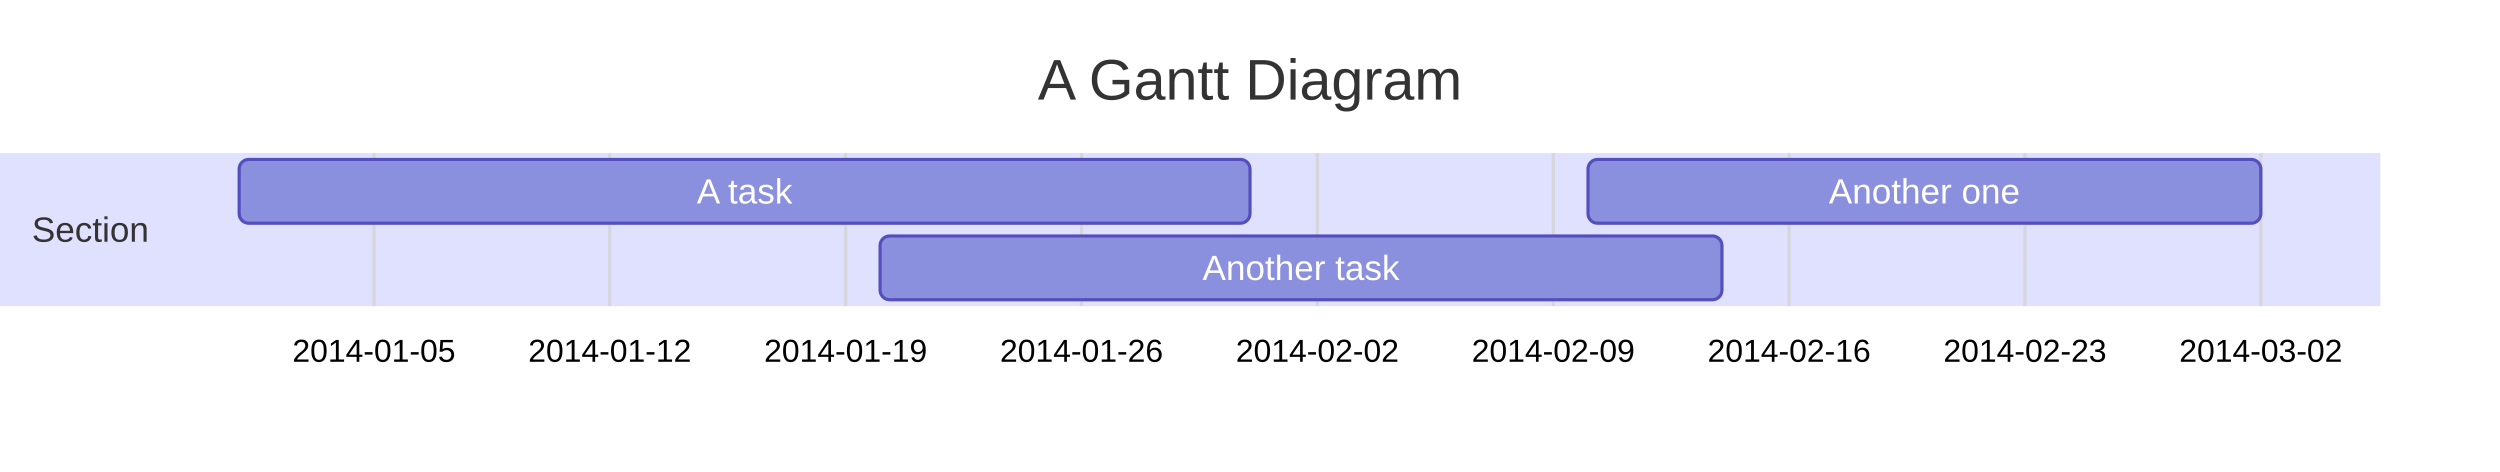
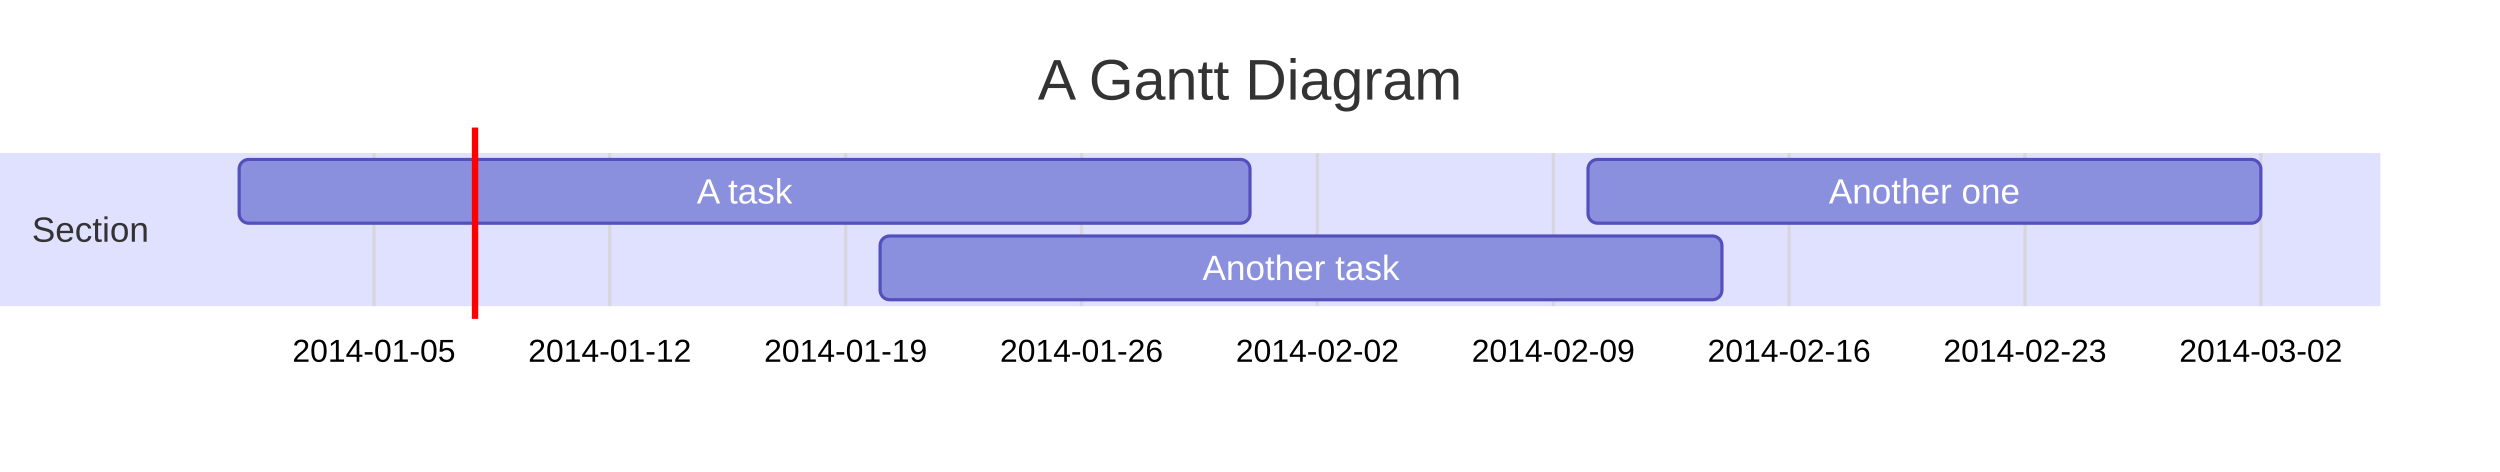
<svg xmlns="http://www.w3.org/2000/svg" id="mermaid" class="gantt" width="784" height="148" viewBox="0 0 784 148" role="graphics-document document" aria-roledescription="gantt">
  <style>#mermaid{font-family:"trebuchet ms",verdana,arial,sans-serif;font-size:16px;fill:#333;}#mermaid .sec0,#mermaid .sec2{fill:#6666ff;opacity:0.2;}#mermaid .sec1,#mermaid .sec3{fill:#fff400;opacity:0.2;}#mermaid .stitle{font-size:11px;fill:#333;}#mermaid .grid{stroke:lightgrey;opacity:.8;stroke-width:1px;}#mermaid .tick{font-size:10px;fill:#000;}#mermaid .exr{fill:#eee;stroke:none;}#mermaid .task{fill:#8a90dd;stroke:#534fbc;}#mermaid .task.active{fill:#bfc7ff;stroke:#534fbc;}#mermaid .task.done{fill:#d3d3d3;stroke:grey;}#mermaid .task.crit{fill:red;stroke:#ff8888;}#mermaid .task.crit.active{fill:#bfc7ff;stroke:#ff8888;}#mermaid .task.crit.done{fill:#d3d3d3;stroke:#ff8888;}#mermaid .tin{fill:#fff;font-size:11px;}#mermaid .tout{fill:#000;font-size:11px;}#mermaid .done+.tin,#mermaid .tin.dk{fill:#000;}#mermaid .today{stroke:red;stroke-width:2px;fill:none;}#mermaid .vert{stroke:navy;stroke-width:4px;}#mermaid .vtx{fill:navy;font-size:11px;}#mermaid .ttl{font-size:18px;}</style>
  <rect x="0" y="0" width="784" height="148" fill="white" />
  <rect class="sec0" x="0" y="48" width="746.5" height="48" />
  <text class="stitle" x="10" y="72" text-anchor="start" dominant-baseline="central">Section</text>
  <line class="grid" x1="117.27" y1="48" x2="117.27" y2="96" />
  <text class="tick" x="117.27" y="110" text-anchor="middle" dominant-baseline="central">2014-01-05</text>
  <line class="grid" x1="191.23" y1="48" x2="191.23" y2="96" />
  <text class="tick" x="191.23" y="110" text-anchor="middle" dominant-baseline="central">2014-01-12</text>
  <line class="grid" x1="265.2" y1="48" x2="265.2" y2="96" />
  <text class="tick" x="265.2" y="110" text-anchor="middle" dominant-baseline="central">2014-01-19</text>
  <line class="grid" x1="339.17" y1="48" x2="339.17" y2="96" />
  <text class="tick" x="339.17" y="110" text-anchor="middle" dominant-baseline="central">2014-01-26</text>
  <line class="grid" x1="413.13" y1="48" x2="413.13" y2="96" />
  <text class="tick" x="413.13" y="110" text-anchor="middle" dominant-baseline="central">2014-02-02</text>
  <line class="grid" x1="487.1" y1="48" x2="487.1" y2="96" />
  <text class="tick" x="487.1" y="110" text-anchor="middle" dominant-baseline="central">2014-02-09</text>
  <line class="grid" x1="561.07" y1="48" x2="561.07" y2="96" />
  <text class="tick" x="561.07" y="110" text-anchor="middle" dominant-baseline="central">2014-02-16</text>
  <line class="grid" x1="635.03" y1="48" x2="635.03" y2="96" />
  <text class="tick" x="635.03" y="110" text-anchor="middle" dominant-baseline="central">2014-02-23</text>
  <line class="grid" x1="709" y1="48" x2="709" y2="96" />
  <text class="tick" x="709" y="110" text-anchor="middle" dominant-baseline="central">2014-03-02</text>
  <rect class="task" x="75" y="50" width="317" height="20" rx="3" />
  <text class="tin" x="233.5" y="60" text-anchor="middle" dominant-baseline="central">A task</text>
  <rect class="task" x="276" y="74" width="264" height="20" rx="3" />
  <text class="tin" x="408" y="84" text-anchor="middle" dominant-baseline="central">Another task</text>
  <rect class="task" x="498" y="50" width="211" height="20" rx="3" />
  <text class="tin" x="603.5" y="60" text-anchor="middle" dominant-baseline="central">Another one</text>
+   <line class="today" x1="148.97" x2="148.97" y1="40" y2="100" />
  <text class="ttl" x="392" y="25" text-anchor="middle" dominant-baseline="central">A Gantt Diagram</text>
</svg>
